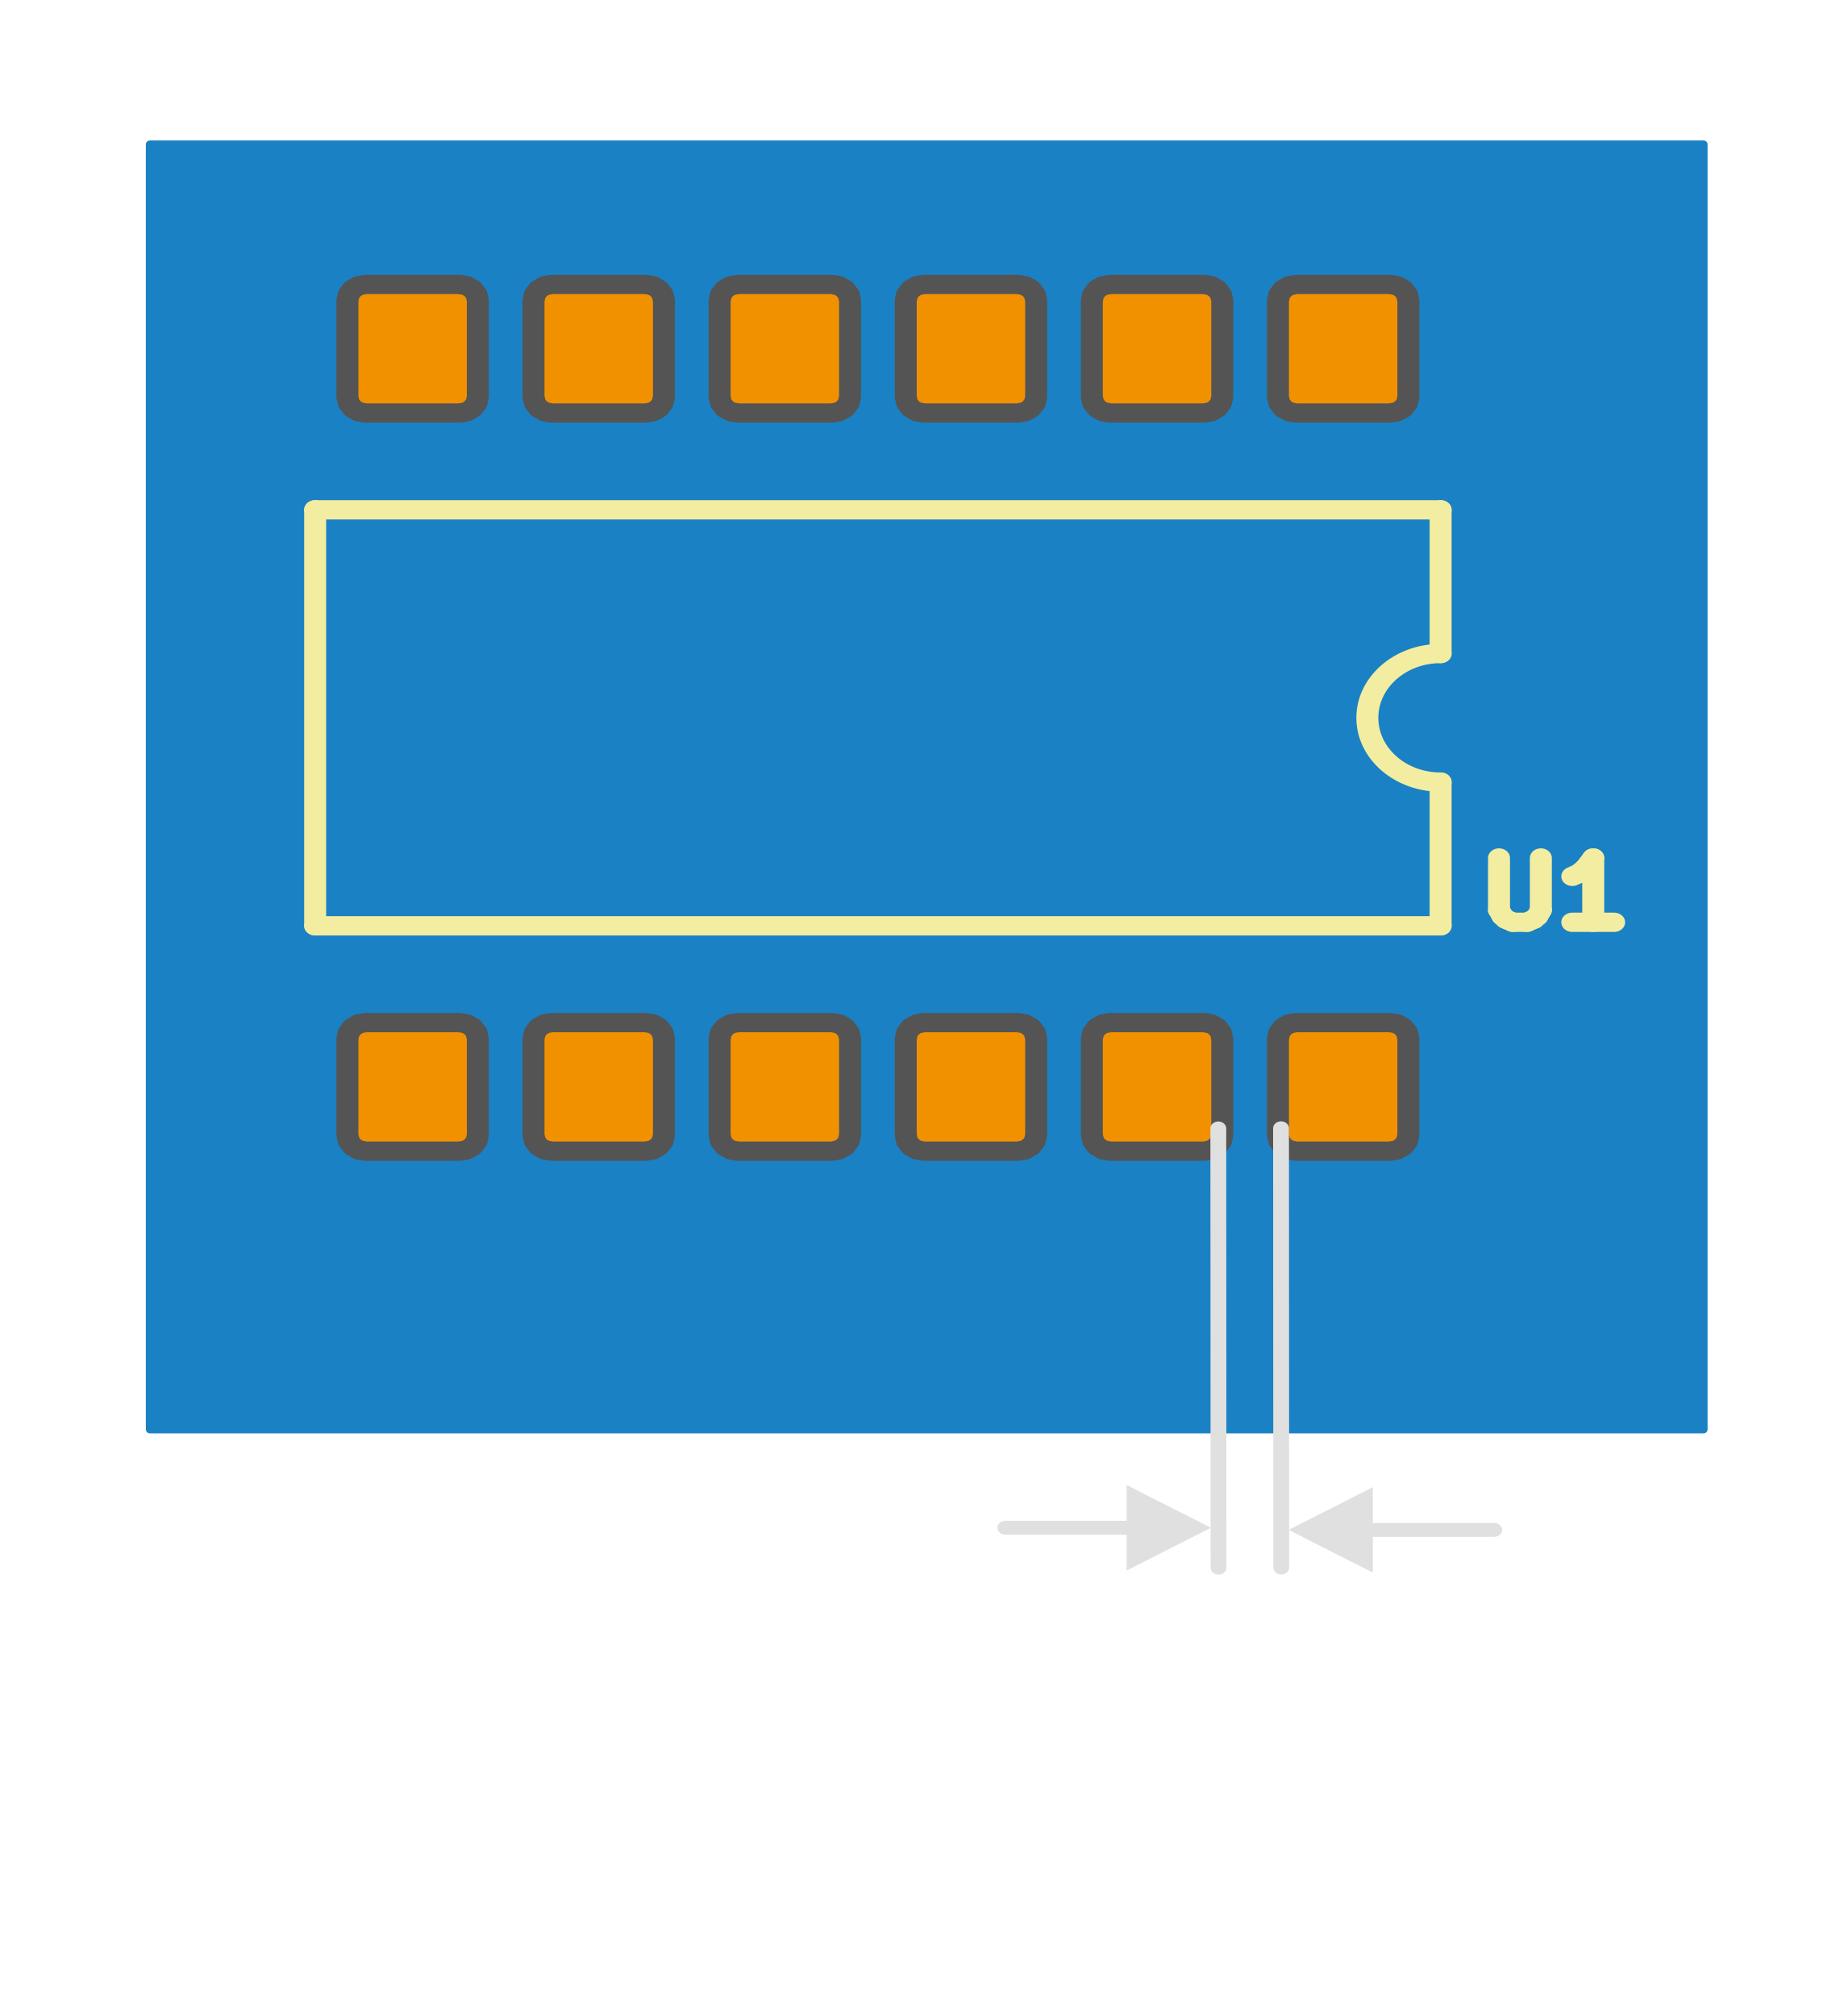
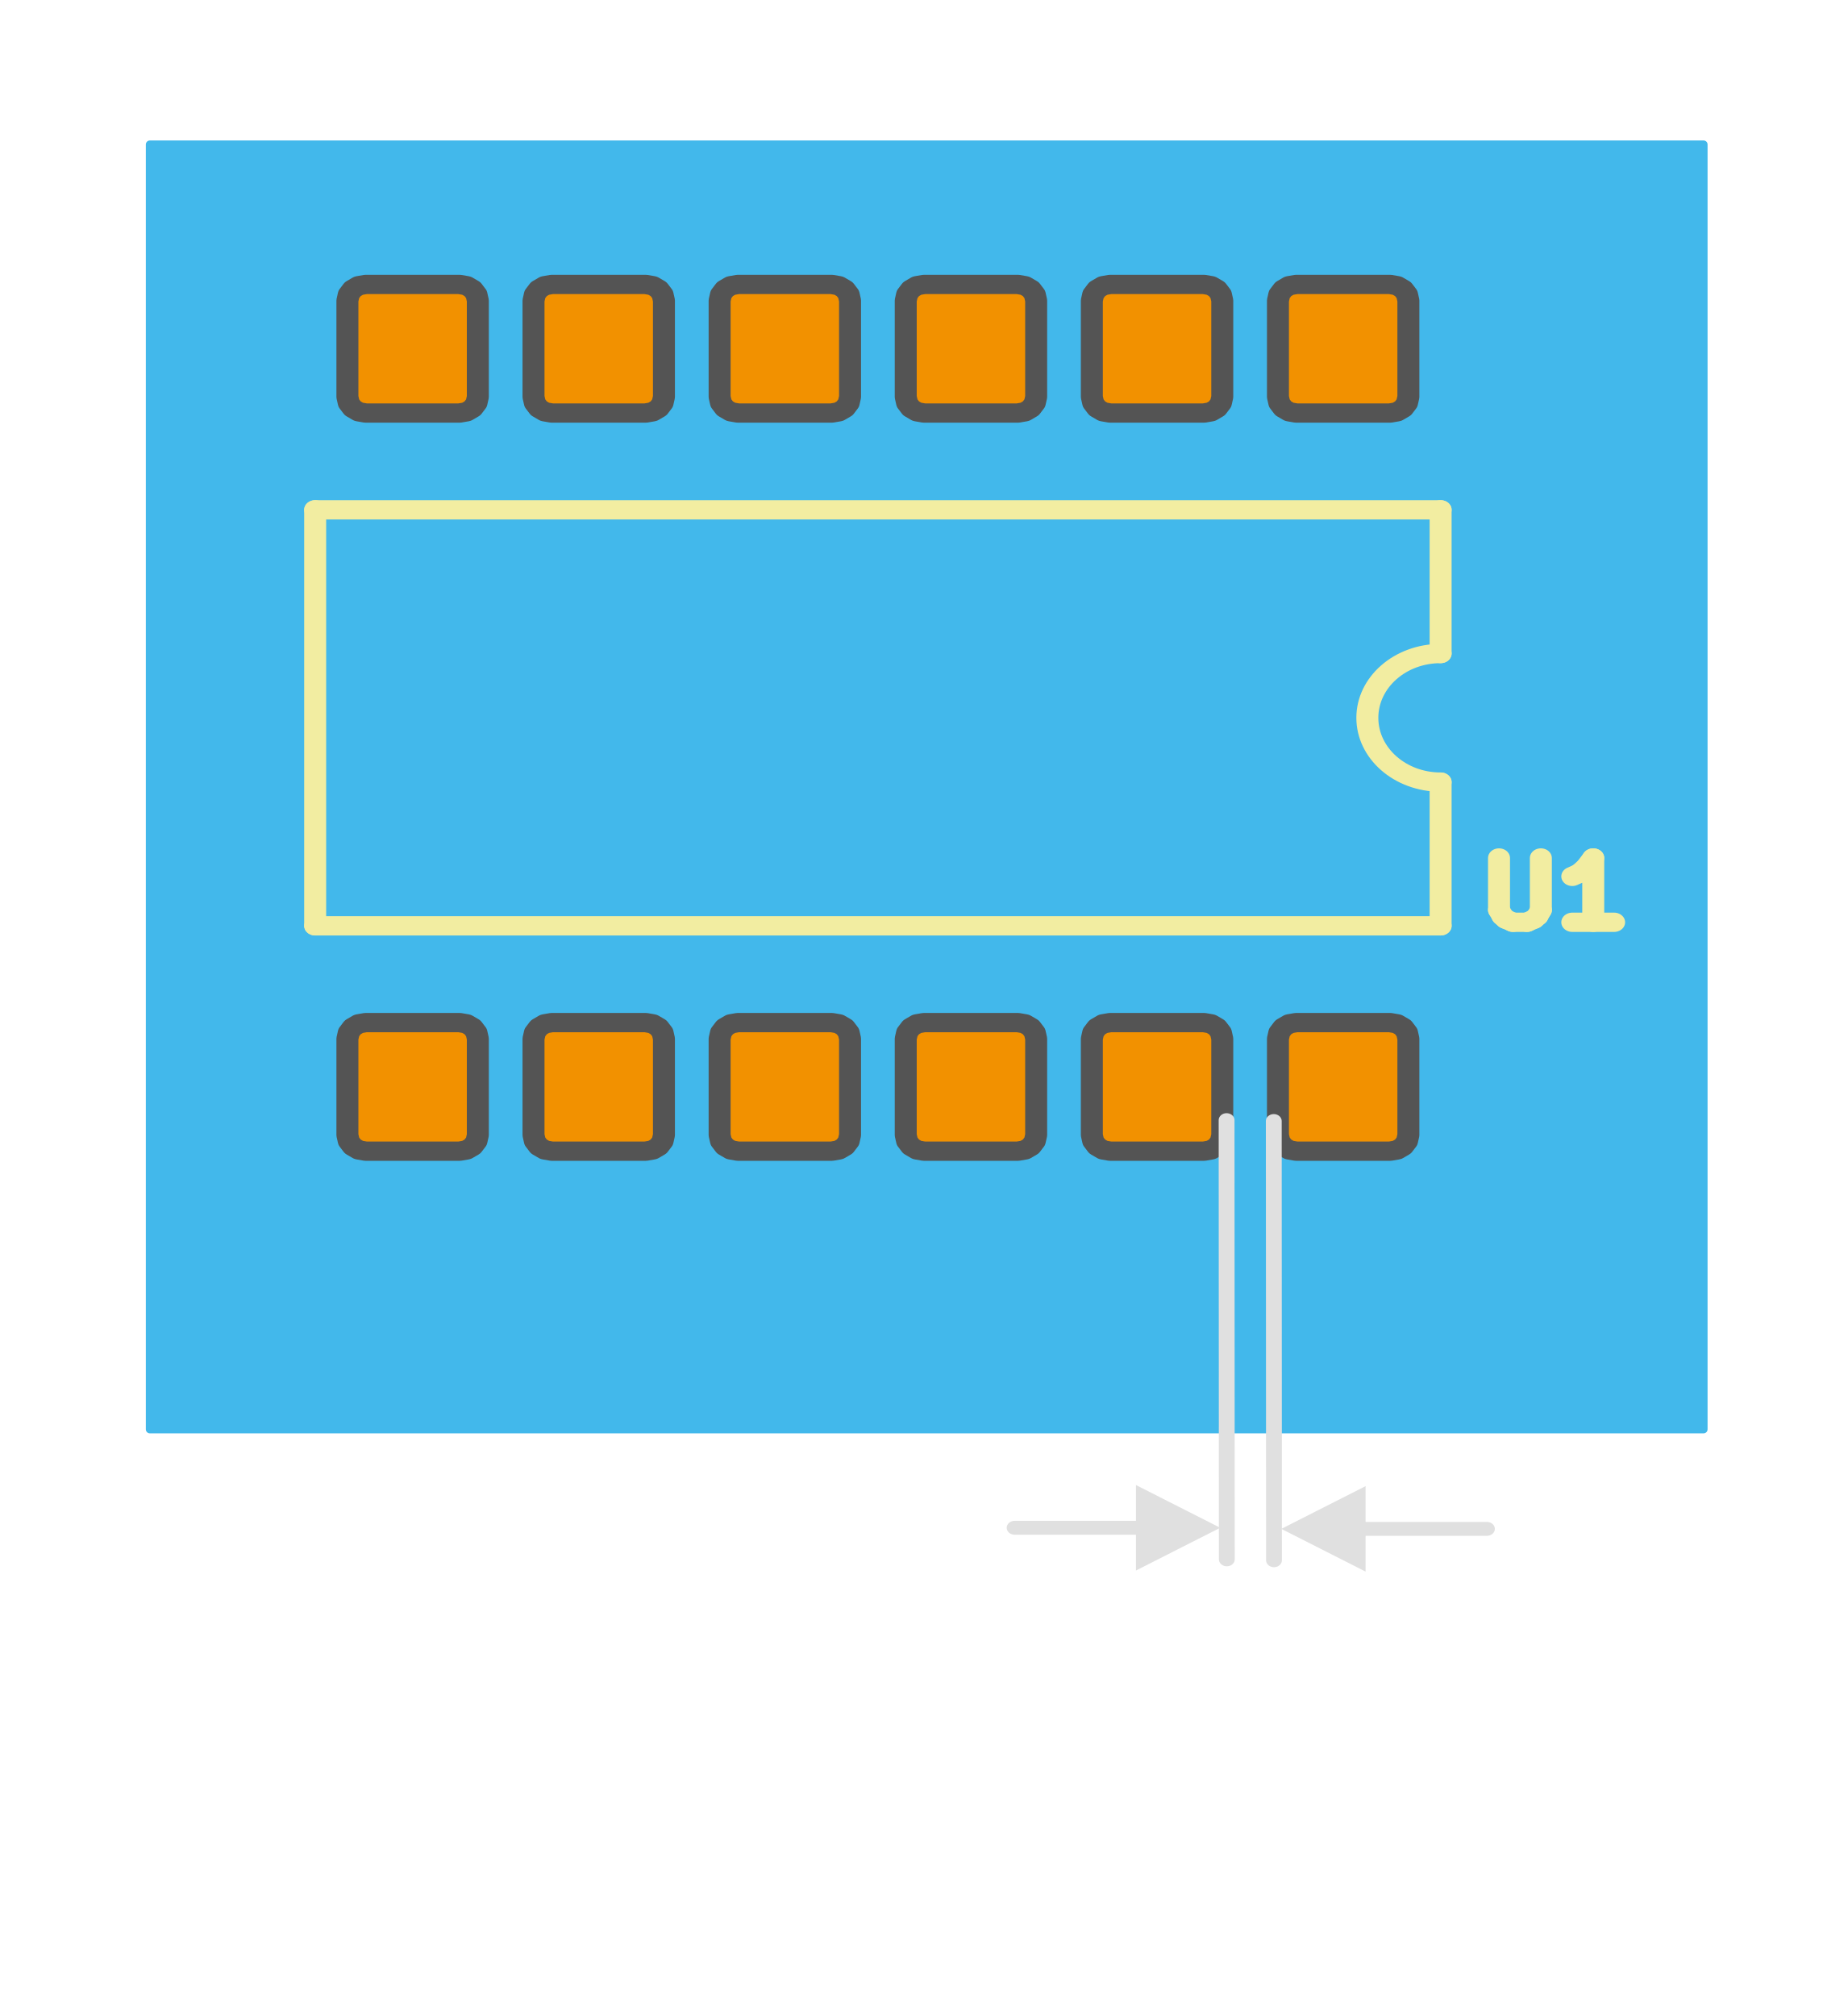
<svg xmlns="http://www.w3.org/2000/svg" version="1.1" width="330" height="360" viewBox="0 0 43.656 47.625" id="svg67">
  <defs id="defs67">
    <marker style="overflow:visible" id="marker70" refX="0" refY="0" orient="auto-start-reverse" markerWidth="1" markerHeight="1" viewBox="0 0 1 1" preserveAspectRatio="xMidYMid">
      <path transform="scale(0.5)" style="fill:context-stroke;fill-rule:evenodd;stroke:context-stroke;stroke-width:1pt" d="M 5.77,0 -2.88,5 V -5 Z" id="path70" />
    </marker>
    <marker style="overflow:visible" id="marker69" refX="0" refY="0" orient="auto-start-reverse" markerWidth="1" markerHeight="1" viewBox="0 0 1 1" preserveAspectRatio="xMidYMid">
      <path transform="scale(0.5)" style="fill:context-stroke;fill-rule:evenodd;stroke:context-stroke;stroke-width:1pt" d="M 5.77,0 -2.88,5 V -5 Z" id="path69" />
    </marker>
  </defs>
-   <rect style="fill:#1a81c4;fill-opacity:1;stroke:#1a81c4;stroke-width:0.189;stroke-linecap:square;stroke-linejoin:round" id="rect1" width="36.71" height="30.353" x="3.54" y="3.413" />
+   <rect style="fill:#42b8eb;fill-opacity:1;stroke:#42b8eb;stroke-width:0.189;stroke-linecap:square;stroke-linejoin:round;stroke-opacity:1" id="rect1" width="36.71" height="30.353" x="3.54" y="3.413" />
  <g style="fill:#ded3dd;fill-opacity:1;stroke:#ded3dd;stroke-linecap:round;stroke-linejoin:round;stroke-opacity:1" transform="matrix(1.731178,0,0,1.518945,-180.6704,-68.19931)" id="g17">
    <path style="fill:#f29100;fill-opacity:1;fill-rule:evenodd;stroke:#545454;stroke-width:0.3;stroke-dasharray:none;stroke-opacity:1" d="m 123.334,49.323 0.096,0.019 0.081,0.054 0.054,0.081 0.019,0.096 v 1.5 l -0.019,0.096 -0.054,0.081 -0.081,0.054 -0.096,0.019 h -1.28 l -0.096,-0.019 -0.081,-0.054 -0.054,-0.081 -0.019,-0.096 v -1.5 l 0.019,-0.096 0.054,-0.081 0.081,-0.054 0.096,-0.019 z" id="path5" />
    <path style="fill:#f29100;fill-opacity:1;fill-rule:evenodd;stroke:#545454;stroke-width:0.3;stroke-dasharray:none;stroke-opacity:1" d="m 120.794,49.323 0.096,0.019 0.081,0.054 0.054,0.081 0.019,0.096 v 1.5 l -0.019,0.096 -0.054,0.081 -0.081,0.054 -0.096,0.019 h -1.28 l -0.096,-0.019 -0.081,-0.054 -0.054,-0.081 -0.019,-0.096 v -1.5 l 0.019,-0.096 0.054,-0.081 0.081,-0.054 0.096,-0.019 z" id="path6" />
    <path style="fill:#f29100;fill-opacity:1;fill-rule:evenodd;stroke:#545454;stroke-width:0.3;stroke-dasharray:none;stroke-opacity:1" d="m 118.254,49.323 0.096,0.019 0.081,0.054 0.054,0.081 0.019,0.096 v 1.5 l -0.019,0.096 -0.054,0.081 -0.081,0.054 -0.096,0.019 h -1.28 l -0.096,-0.019 -0.081,-0.054 -0.054,-0.081 -0.019,-0.096 v -1.5 l 0.019,-0.096 0.054,-0.081 0.081,-0.054 0.096,-0.019 z" id="path7" />
    <path style="fill:#f29100;fill-opacity:1;fill-rule:evenodd;stroke:#545454;stroke-width:0.3;stroke-dasharray:none;stroke-opacity:1" d="m 115.714,49.323 0.096,0.019 0.081,0.054 0.054,0.081 0.019,0.096 v 1.5 l -0.019,0.096 -0.054,0.081 -0.081,0.054 -0.096,0.019 h -1.28 l -0.096,-0.019 -0.081,-0.054 -0.054,-0.081 -0.019,-0.096 v -1.5 l 0.019,-0.096 0.054,-0.081 0.081,-0.054 0.096,-0.019 z" id="path8" />
    <path style="fill:#f29100;fill-opacity:1;fill-rule:evenodd;stroke:#545454;stroke-width:0.3;stroke-dasharray:none;stroke-opacity:1" d="m 113.174,49.323 0.096,0.019 0.081,0.054 0.054,0.081 0.019,0.096 v 1.5 l -0.019,0.096 -0.054,0.081 -0.081,0.054 -0.096,0.019 h -1.28 l -0.096,-0.019 -0.081,-0.054 -0.054,-0.081 -0.019,-0.096 v -1.5 l 0.019,-0.096 0.054,-0.081 0.081,-0.054 0.096,-0.019 z" id="path9" />
    <path style="fill:#f29100;fill-opacity:1;fill-rule:evenodd;stroke:#545454;stroke-width:0.3;stroke-dasharray:none;stroke-opacity:1" d="m 110.634,49.323 0.096,0.019 0.081,0.054 0.054,0.081 0.019,0.096 v 1.5 l -0.019,0.096 -0.054,0.081 -0.081,0.054 -0.096,0.019 h -1.28 l -0.096,-0.019 -0.081,-0.054 -0.054,-0.081 -0.019,-0.096 v -1.5 l 0.019,-0.096 0.054,-0.081 0.081,-0.054 0.096,-0.019 z" id="path10" />
    <path style="fill:#f29100;fill-opacity:1;fill-rule:evenodd;stroke:#545454;stroke-width:0.3;stroke-dasharray:none;stroke-opacity:1" d="m 110.634,60.803 0.096,0.019 0.081,0.054 0.054,0.081 0.019,0.096 v 1.5 l -0.019,0.096 -0.054,0.081 -0.081,0.054 -0.096,0.019 h -1.28 l -0.096,-0.019 -0.081,-0.054 -0.054,-0.081 -0.019,-0.096 v -1.5 l 0.019,-0.096 0.054,-0.081 0.081,-0.054 0.096,-0.019 z" id="path11" />
    <path style="fill:#f29100;fill-opacity:1;fill-rule:evenodd;stroke:#545454;stroke-width:0.3;stroke-dasharray:none;stroke-opacity:1" d="m 113.174,60.803 0.096,0.019 0.081,0.054 0.054,0.081 0.019,0.096 v 1.5 l -0.019,0.096 -0.054,0.081 -0.081,0.054 -0.096,0.019 h -1.28 l -0.096,-0.019 -0.081,-0.054 -0.054,-0.081 -0.019,-0.096 v -1.5 l 0.019,-0.096 0.054,-0.081 0.081,-0.054 0.096,-0.019 z" id="path12" />
    <path style="fill:#f29100;fill-opacity:1;fill-rule:evenodd;stroke:#545454;stroke-width:0.3;stroke-dasharray:none;stroke-opacity:1" d="m 115.714,60.803 0.096,0.019 0.081,0.054 0.054,0.081 0.019,0.096 v 1.5 l -0.019,0.096 -0.054,0.081 -0.081,0.054 -0.096,0.019 h -1.28 l -0.096,-0.019 -0.081,-0.054 -0.054,-0.081 -0.019,-0.096 v -1.5 l 0.019,-0.096 0.054,-0.081 0.081,-0.054 0.096,-0.019 z" id="path13" />
    <path style="fill:#f29100;fill-opacity:1;fill-rule:evenodd;stroke:#545454;stroke-width:0.3;stroke-dasharray:none;stroke-opacity:1" d="m 118.254,60.803 0.096,0.019 0.081,0.054 0.054,0.081 0.019,0.096 v 1.5 l -0.019,0.096 -0.054,0.081 -0.081,0.054 -0.096,0.019 h -1.28 l -0.096,-0.019 -0.081,-0.054 -0.054,-0.081 -0.019,-0.096 v -1.5 l 0.019,-0.096 0.054,-0.081 0.081,-0.054 0.096,-0.019 z" id="path14" />
    <path style="fill:#f29100;fill-opacity:1;fill-rule:evenodd;stroke:#545454;stroke-width:0.3;stroke-dasharray:none;stroke-opacity:1" d="m 120.794,60.803 0.096,0.019 0.081,0.054 0.054,0.081 0.019,0.096 v 1.5 l -0.019,0.096 -0.054,0.081 -0.081,0.054 -0.096,0.019 h -1.28 l -0.096,-0.019 -0.081,-0.054 -0.054,-0.081 -0.019,-0.096 v -1.5 l 0.019,-0.096 0.054,-0.081 0.081,-0.054 0.096,-0.019 z" id="path15" />
    <path style="fill:#f29100;fill-opacity:1;fill-rule:evenodd;stroke:#545454;stroke-width:0.3;stroke-dasharray:none;stroke-opacity:1" d="m 123.334,60.803 0.096,0.019 0.081,0.054 0.054,0.081 0.019,0.096 v 1.5 l -0.019,0.096 -0.054,0.081 -0.081,0.054 -0.096,0.019 h -1.28 l -0.096,-0.019 -0.081,-0.054 -0.054,-0.081 -0.019,-0.096 v -1.5 l 0.019,-0.096 0.054,-0.081 0.081,-0.054 0.096,-0.019 z" id="path16" />
    <path style="fill:#1a81c4;fill-opacity:0;fill-rule:evenodd;stroke:none" d="m 141.016,47.374 0.046,0.053 0.011,0.051 v 19.257 l -0.02,0.067 -0.053,0.046 -0.051,0.011 h -34.835 l -0.067,-0.02 -0.046,-0.053 -0.011,-0.051 V 61.003 h 2.614 v 1.6 l 0.011,0.103 v 0 l 0.055,0.167 0.092,0.149 0.124,0.124 0.149,0.092 0.167,0.055 0.103,0.011 v 0 h 1.38 v 0 l 0.103,-0.011 0.167,-0.055 0.149,-0.092 0.074,-0.074 0.061,-0.033 0.07,0.005 0.044,0.029 0.074,0.074 0.149,0.092 0.167,0.055 0.103,0.011 v 0 h 1.38 v 0 l 0.103,-0.011 0.167,-0.055 0.149,-0.092 0.074,-0.074 0.061,-0.033 0.07,0.005 0.044,0.029 0.074,0.074 0.149,0.092 0.167,0.055 0.103,0.011 v 0 h 1.38 v 0 l 0.103,-0.011 0.167,-0.055 0.149,-0.092 0.074,-0.074 0.061,-0.033 0.07,0.005 0.044,0.029 0.074,0.074 0.149,0.092 0.167,0.055 0.103,0.011 v 0 h 1.38 v 0 l 0.103,-0.011 0.167,-0.055 0.149,-0.092 0.074,-0.074 0.061,-0.033 0.07,0.005 0.044,0.029 0.074,0.074 0.149,0.092 0.167,0.055 0.103,0.011 v 0 h 1.38 v 0 l 0.103,-0.011 0.167,-0.055 0.149,-0.092 0.074,-0.074 0.061,-0.033 0.07,0.005 0.044,0.029 0.074,0.074 0.149,0.092 0.167,0.055 0.103,0.011 v 0 h 1.38 v 0 l 0.103,-0.011 0.167,-0.055 0.149,-0.092 0.124,-0.124 0.092,-0.149 0.055,-0.167 0.011,-0.103 v -1.6 l -0.011,-0.103 -0.055,-0.167 -0.092,-0.149 -0.124,-0.124 -0.149,-0.092 -0.167,-0.055 v 0 l -0.103,-0.011 v 0 h -1.38 v 0 l -0.103,0.011 v 0 l -0.083,0.027 -0.084,0.028 v 0 l -0.149,0.092 -0.074,0.074 -0.061,0.033 -0.07,-0.005 -0.044,-0.029 -0.074,-0.074 v 0 l -0.149,-0.092 -0.167,-0.055 v 0 l -0.103,-0.011 v 0 h -1.38 v 0 l -0.103,0.011 v 0 l -0.083,0.027 -0.084,0.028 v 0 l -0.149,0.092 -0.074,0.074 -0.061,0.033 -0.07,-0.005 -0.044,-0.029 -0.074,-0.074 v 0 l -0.149,-0.092 -0.167,-0.055 v 0 l -0.103,-0.011 v 0 h -1.38 v 0 l -0.103,0.011 v 0 l -0.083,0.027 -0.084,0.028 v 0 l -0.149,0.092 -0.074,0.074 -0.061,0.033 -0.07,-0.005 -0.044,-0.029 -0.074,-0.074 v 0 l -0.149,-0.092 -0.167,-0.055 v 0 l -0.103,-0.011 v 0 h -1.38 v 0 l -0.103,0.011 v 0 l -0.083,0.027 -0.084,0.028 v 0 l -0.149,0.092 -0.074,0.074 -0.061,0.033 -0.07,-0.005 -0.044,-0.029 -0.074,-0.074 v 0 l -0.149,-0.092 -0.167,-0.055 v 0 l -0.103,-0.011 v 0 h -1.38 v 0 l -0.103,0.011 v 0 l -0.083,0.027 -0.084,0.028 v 0 l -0.149,0.092 -0.074,0.074 -0.061,0.033 -0.07,-0.005 -0.044,-0.029 -0.074,-0.074 v 0 l -0.149,-0.092 -0.167,-0.055 v 0 l -0.103,-0.011 v 0 h -1.38 v 0 l -0.103,0.011 v 0 l -0.083,0.027 -0.084,0.028 v 0 l -0.149,0.092 -0.124,0.124 -0.092,0.149 v 0 l -0.055,0.167 v 0 0 l -0.011,0.103 h -2.614 V 58.8 h 24.272 v 2.916 0 l 0.011,0.119 0.056,0.196 v 0 0 l 0.094,0.18 v 0 l 0.129,0.158 0.094,0.077 0.064,0.052 0.18,0.094 0.196,0.056 0.119,0.011 h 1.116 l 0.119,-0.011 0.196,-0.056 0.18,-0.094 0.158,-0.129 0.129,-0.158 0.094,-0.18 0.056,-0.196 0.011,-0.119 V 58.8 l -0.011,-0.119 -0.056,-0.196 -0.094,-0.18 -0.052,-0.064 -0.077,-0.094 -0.158,-0.129 v 0 0 l -0.18,-0.094 v 0 0 l -0.117,-0.034 -0.078,-0.022 v 0 0 l -0.066,-0.006 -0.053,-0.005 v 0 h -1.116 v 0 0 l -0.012,10e-4 -0.108,0.01 -0.196,0.056 -0.09,0.047 -0.09,0.047 v 0 0 l -0.158,0.129 -0.129,0.158 -0.094,0.18 -0.056,0.196 v 0 L 130.262,58.8 h -24.272 v -1.293 h 30.572 v 0.902 0 l 0.003,0.043 v 0 l 0.046,0.185 0.085,0.171 v 0 l 0.119,0.148 v 0 l 0.069,0.056 0.04,0.057 0.003,0.07 -0.036,0.06 -0.007,0.006 -0.069,0.056 v 0 l -0.119,0.148 v 0 l -0.085,0.171 -0.046,0.185 -0.003,0.043 v 0.902 0 l 0.003,0.043 v 0 l 0.046,0.185 0.085,0.171 v 0 l 0.119,0.148 v 0 l 0.069,0.056 0.04,0.057 0.003,0.07 -0.036,0.06 -0.007,0.006 -0.069,0.056 v 0 l -0.119,0.148 v 0 l -0.085,0.171 -0.046,0.185 -0.003,0.043 v 0.902 0 l 0.003,0.043 v 0 l 0.046,0.185 0.085,0.171 v 0 l 0.119,0.148 v 0 l 0.148,0.119 v 0 l 0.171,0.085 v 0 0 l 0.185,0.046 0.043,0.003 h 1.402 l 0.043,-0.003 0.185,-0.046 0.171,-0.085 0.148,-0.119 0.119,-0.148 0.085,-0.171 0.046,-0.185 0.003,-0.043 v -0.902 l -0.003,-0.043 -0.046,-0.185 -0.081,-0.163 -0.004,-0.007 v 0 l -0.119,-0.148 v 0 l -0.069,-0.056 -0.04,-0.057 -0.003,-0.07 0.036,-0.06 0.007,-0.006 0.009,-0.008 0.06,-0.048 0.119,-0.148 0.085,-0.171 0.046,-0.185 0.003,-0.043 v -0.902 l -0.003,-0.043 -0.046,-0.185 -0.003,-0.005 -0.082,-0.165 v 0 l -0.119,-0.148 v 0 l -0.069,-0.056 -0.04,-0.057 -0.003,-0.07 0.036,-0.06 0.007,-0.006 0.009,-0.008 0.06,-0.048 0.119,-0.148 0.085,-0.171 0.046,-0.185 0.003,-0.043 v -0.902 l -0.003,-0.043 -0.046,-0.185 -0.003,-0.005 -0.082,-0.165 v 0 l -0.119,-0.148 v 0 l -0.148,-0.119 v 0 l -0.171,-0.085 -0.185,-0.046 -0.021,-0.002 -0.021,-0.001 v 0 h -1.402 v 0 l -0.043,0.003 v 0 l -0.185,0.046 -0.171,0.085 v 0 l -0.148,0.119 v 0 l -0.119,0.148 v 0 l -0.085,0.171 -0.046,0.185 -0.003,0.043 h -30.572 V 49.523 h 2.614 v 1.6 l 0.011,0.103 v 0 l 0.055,0.167 0.092,0.149 0.124,0.124 0.149,0.092 0.167,0.055 0.103,0.011 v 0 h 1.38 v 0 l 0.103,-0.011 0.167,-0.055 0.149,-0.092 0.074,-0.074 0.061,-0.033 0.07,0.005 0.044,0.029 0.074,0.074 0.149,0.092 0.167,0.055 0.103,0.011 v 0 h 1.38 v 0 l 0.103,-0.011 0.167,-0.055 0.149,-0.092 0.074,-0.074 0.061,-0.033 0.07,0.005 0.044,0.029 0.074,0.074 0.149,0.092 0.167,0.055 0.103,0.011 v 0 h 1.38 v 0 l 0.103,-0.011 0.167,-0.055 0.149,-0.092 0.074,-0.074 0.061,-0.033 0.07,0.005 0.044,0.029 0.074,0.074 0.149,0.092 0.167,0.055 0.103,0.011 v 0 h 1.38 v 0 l 0.103,-0.011 0.167,-0.055 0.149,-0.092 0.074,-0.074 0.061,-0.033 0.07,0.005 0.044,0.029 0.074,0.074 0.149,0.092 0.167,0.055 0.103,0.011 v 0 h 1.38 v 0 l 0.103,-0.011 0.167,-0.055 0.149,-0.092 0.074,-0.074 0.061,-0.033 0.07,0.005 0.044,0.029 0.074,0.074 0.149,0.092 0.167,0.055 0.103,0.011 v 0 h 1.38 v 0 l 0.103,-0.011 0.167,-0.055 0.149,-0.092 0.124,-0.124 0.092,-0.149 0.055,-0.167 0.011,-0.103 v -1.6 l -0.011,-0.103 -0.055,-0.167 -0.092,-0.149 -0.124,-0.124 -0.149,-0.092 -0.167,-0.055 v 0 l -0.103,-0.011 v 0 h -1.38 v 0 l -0.103,0.011 v 0 l -0.083,0.027 -0.084,0.028 v 0 l -0.149,0.092 -0.074,0.074 -0.061,0.033 -0.07,-0.005 -0.044,-0.029 -0.074,-0.074 v 0 l -0.149,-0.092 -0.167,-0.055 v 0 l -0.103,-0.011 v 0 h -1.38 v 0 l -0.103,0.011 v 0 l -0.083,0.027 -0.084,0.028 v 0 l -0.149,0.092 -0.074,0.074 -0.061,0.033 -0.07,-0.005 -0.044,-0.029 -0.074,-0.074 v 0 l -0.149,-0.092 -0.167,-0.055 v 0 l -0.103,-0.011 v 0 h -1.38 v 0 l -0.103,0.011 v 0 l -0.083,0.027 -0.084,0.028 v 0 l -0.149,0.092 -0.074,0.074 -0.061,0.033 -0.07,-0.005 -0.044,-0.029 -0.074,-0.074 v 0 l -0.149,-0.092 -0.167,-0.055 v 0 l -0.103,-0.011 v 0 h -1.38 v 0 l -0.103,0.011 v 0 l -0.083,0.027 -0.084,0.028 v 0 l -0.149,0.092 -0.074,0.074 -0.061,0.033 -0.07,-0.005 -0.044,-0.029 -0.074,-0.074 v 0 l -0.149,-0.092 -0.167,-0.055 v 0 l -0.103,-0.011 v 0 h -1.38 v 0 l -0.103,0.011 v 0 l -0.083,0.027 -0.084,0.028 v 0 l -0.149,0.092 -0.074,0.074 -0.061,0.033 -0.07,-0.005 -0.044,-0.029 -0.074,-0.074 v 0 l -0.149,-0.092 -0.167,-0.055 v 0 l -0.103,-0.011 v 0 h -1.38 v 0 l -0.103,0.011 v 0 l -0.083,0.027 -0.084,0.028 v 0 l -0.149,0.092 -0.124,0.124 -0.092,0.149 v 0 l -0.055,0.167 v 0 0 l -0.011,0.103 h -2.614 v -2.045 l 0.02,-0.067 0.053,-0.046 0.051,-0.011 h 34.835 z" id="path17" />
  </g>
  <g style="fill:none;stroke:#f2eda1;stroke-width:0.3;stroke-linecap:round;stroke-linejoin:round;stroke-dasharray:none;stroke-opacity:1" id="g51" transform="matrix(1.731178,0,0,1.518945,-180.6704,-68.19931)">
    <text x="131.528" y="64.319" textLength="2.25" font-size="1.333px" lengthAdjust="spacingAndGlyphs" text-anchor="middle" opacity="0" stroke-opacity="0" id="text17" style="stroke-width:0.3;stroke-dasharray:none">U2</text>
    <text x="125.583" y="59.288" textLength="2.25" font-size="1.333px" lengthAdjust="spacingAndGlyphs" text-anchor="middle" opacity="0" stroke-opacity="0" id="text36" style="stroke-width:0.3;stroke-dasharray:none">U1</text>
    <g class="stroked-text" id="g50" style="stroke-width:0.3;stroke-dasharray:none">
      <path d="m 124.821,58.243 v 0.809" id="path37" style="stroke-width:0.3;stroke-dasharray:none" />
      <path d="m 124.821,59.052 0.048,0.095" id="path38" style="stroke-width:0.3;stroke-dasharray:none" />
      <path d="m 124.869,59.148 0.048,0.048" id="path39" style="stroke-width:0.3;stroke-dasharray:none" />
      <path d="m 124.916,59.195 0.095,0.048" id="path40" style="stroke-width:0.3;stroke-dasharray:none" />
      <path d="m 125.012,59.243 h 0.19" id="path41" style="stroke-width:0.3;stroke-dasharray:none" />
      <path d="m 125.202,59.243 0.095,-0.048" id="path42" style="stroke-width:0.3;stroke-dasharray:none" />
      <path d="m 125.297,59.195 0.048,-0.048" id="path43" style="stroke-width:0.3;stroke-dasharray:none" />
      <path d="m 125.345,59.148 0.048,-0.095" id="path44" style="stroke-width:0.3;stroke-dasharray:none" />
      <path d="M 125.392,59.052 V 58.243" id="path45" style="stroke-width:0.3;stroke-dasharray:none" />
      <path d="m 126.392,59.243 h -0.571" id="path46" style="stroke-width:0.3;stroke-dasharray:none" />
      <path d="m 126.107,59.243 v -1" id="path47" style="stroke-width:0.3;stroke-dasharray:none" />
      <path d="m 126.107,58.243 -0.095,0.143" id="path48" style="stroke-width:0.3;stroke-dasharray:none" />
      <path d="m 126.012,58.386 -0.095,0.095" id="path49" style="stroke-width:0.3;stroke-dasharray:none" />
      <path d="m 125.916,58.481 -0.095,0.048" id="path50" style="stroke-width:0.3;stroke-dasharray:none" />
    </g>
  </g>
  <g style="fill:none;stroke:#f2eda1;stroke-width:0.3;stroke-linecap:round;stroke-linejoin:round;stroke-dasharray:none;stroke-opacity:1" id="g55" transform="matrix(1.731178,0,0,1.518945,-180.6704,-68.19931)" />
  <g style="fill:none;stroke:#f2eda1;stroke-width:0.3;stroke-linecap:round;stroke-linejoin:round;stroke-dasharray:none;stroke-opacity:1" id="g61" transform="matrix(1.731178,0,0,1.518945,-180.6704,-68.19931)">
    <path d="m 124.024,52.828 h -15.36" id="path56" style="stroke-width:0.3;stroke-dasharray:none" />
    <path d="m 108.664,52.828 v 6.47" id="path57" style="stroke-width:0.3;stroke-dasharray:none" />
    <path d="M 124.024,55.063 V 52.828" id="path58" style="stroke-width:0.3;stroke-dasharray:none" />
    <path d="M 124.024,59.298 V 57.063" id="path59" style="stroke-width:0.3;stroke-dasharray:none" />
    <path d="m 108.664,59.298 h 15.36" id="path60" style="stroke-width:0.3;stroke-dasharray:none" />
    <path d="m 124.024,55.063 a 1,1 0 0 0 0,2" id="path61" style="stroke-width:0.3;stroke-dasharray:none" />
  </g>
  <g style="fill:none;stroke:#e0e0e0;stroke-width:0.3;stroke-linecap:round;stroke-linejoin:round;stroke-dasharray:none;stroke-opacity:1" id="g67" transform="matrix(1.731178,0,0,1.518945,-180.6704,-68.19931)">
-     <path d="m 122.716,68.693 h 2.039" id="path62" style="stroke:#e0e0e0;stroke-width:0.216;stroke-dasharray:none;stroke-opacity:1;marker-start:url(#marker69)" />
-     <path d="m 118.083,68.66 h 2.039" id="path62-1" style="fill:none;stroke:#e0e0e0;stroke-width:0.216;stroke-linecap:round;stroke-linejoin:round;stroke-dasharray:none;stroke-opacity:1;marker-end:url(#marker70)" />
-     <path d="m 121.846,62.447 0.003,6.831" id="path66" style="stroke:#e0e0e0;stroke-width:0.216;stroke-dasharray:none;stroke-opacity:1" />
-     <path d="m 120.99,62.449 0.003,6.831" id="path66-6" style="fill:none;stroke:#e0e0e0;stroke-width:0.216;stroke-linecap:round;stroke-linejoin:round;stroke-dasharray:none;stroke-opacity:1" />
+     <path d="m 122.617,68.677 h 2.039" id="path62" style="stroke:#e0e0e0;stroke-width:0.216;stroke-dasharray:none;stroke-opacity:1;marker-start:url(#marker69)" />
+     <path d="m 118.21,68.66 h 2.039" id="path62-1" style="fill:none;stroke:#e0e0e0;stroke-width:0.216;stroke-linecap:round;stroke-linejoin:round;stroke-dasharray:none;stroke-opacity:1;marker-end:url(#marker70)" />
+     <path d="m 121.747,62.334 0.003,6.831" id="path66" style="stroke:#e0e0e0;stroke-width:0.216;stroke-dasharray:none;stroke-opacity:1" />
+     <path d="m 121.103,62.32 0.003,6.831" id="path66-6" style="fill:none;stroke:#e0e0e0;stroke-width:0.216;stroke-linecap:round;stroke-linejoin:round;stroke-dasharray:none;stroke-opacity:1" />
  </g>
</svg>
